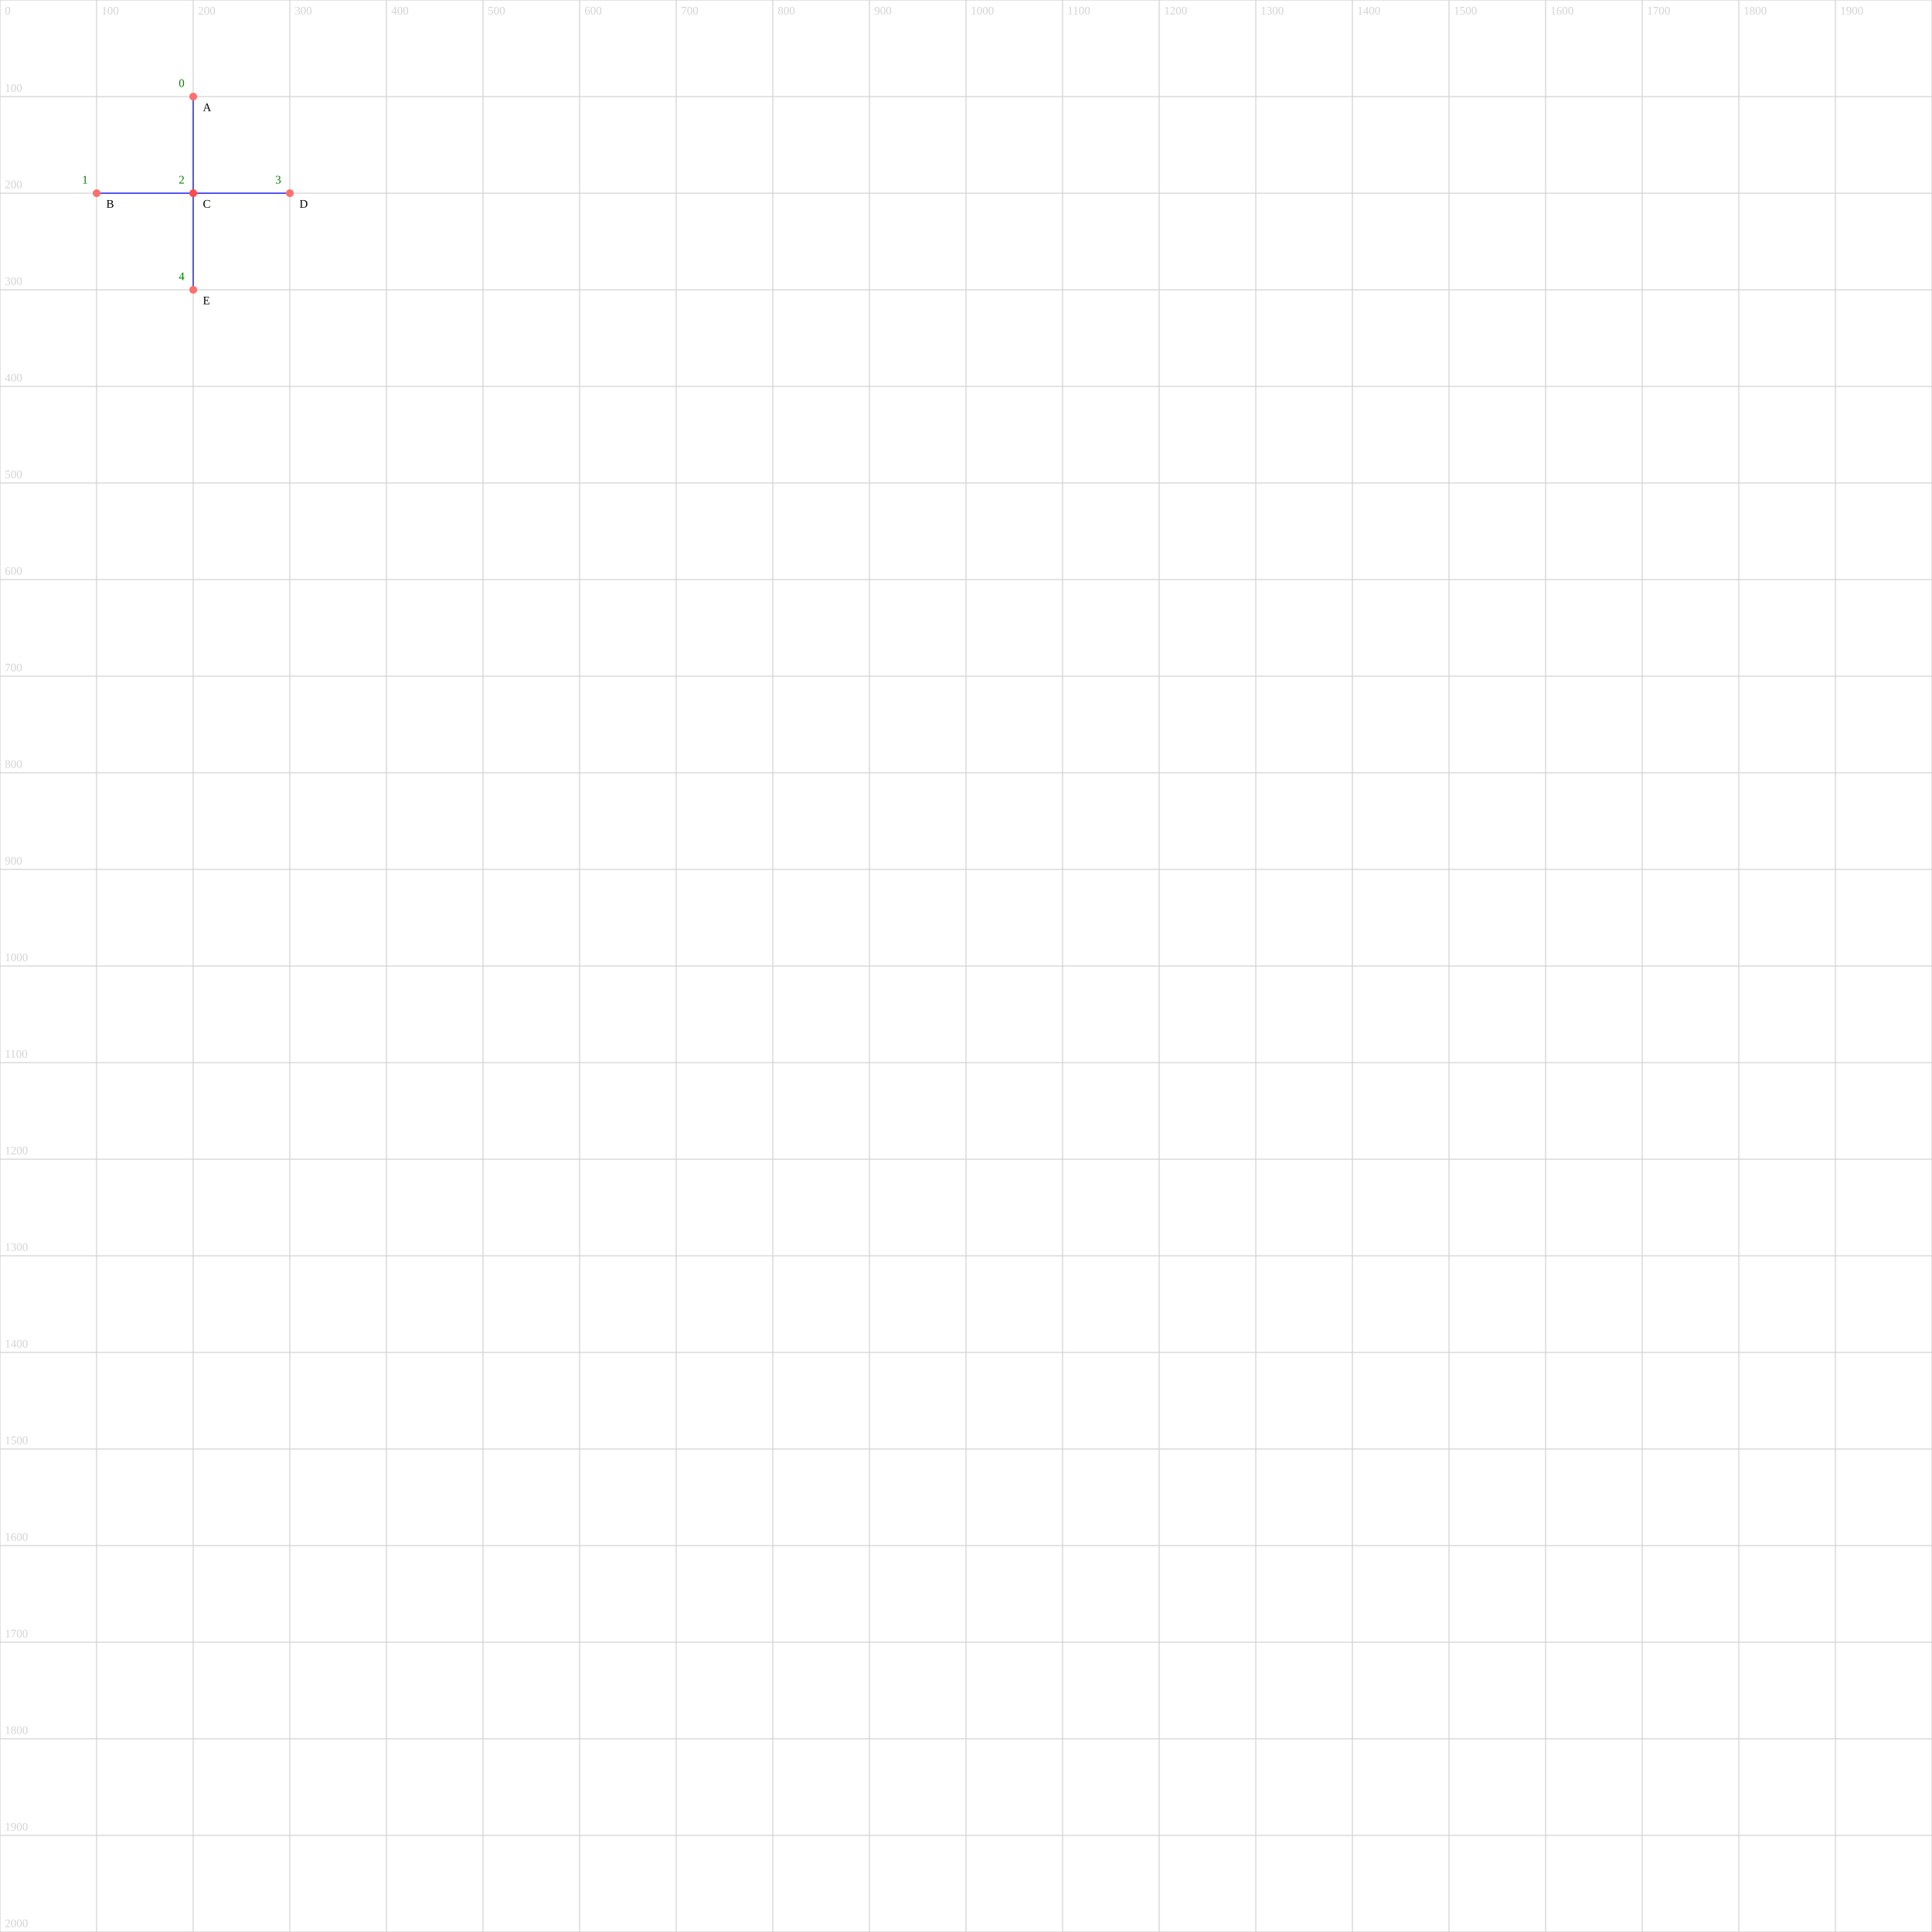
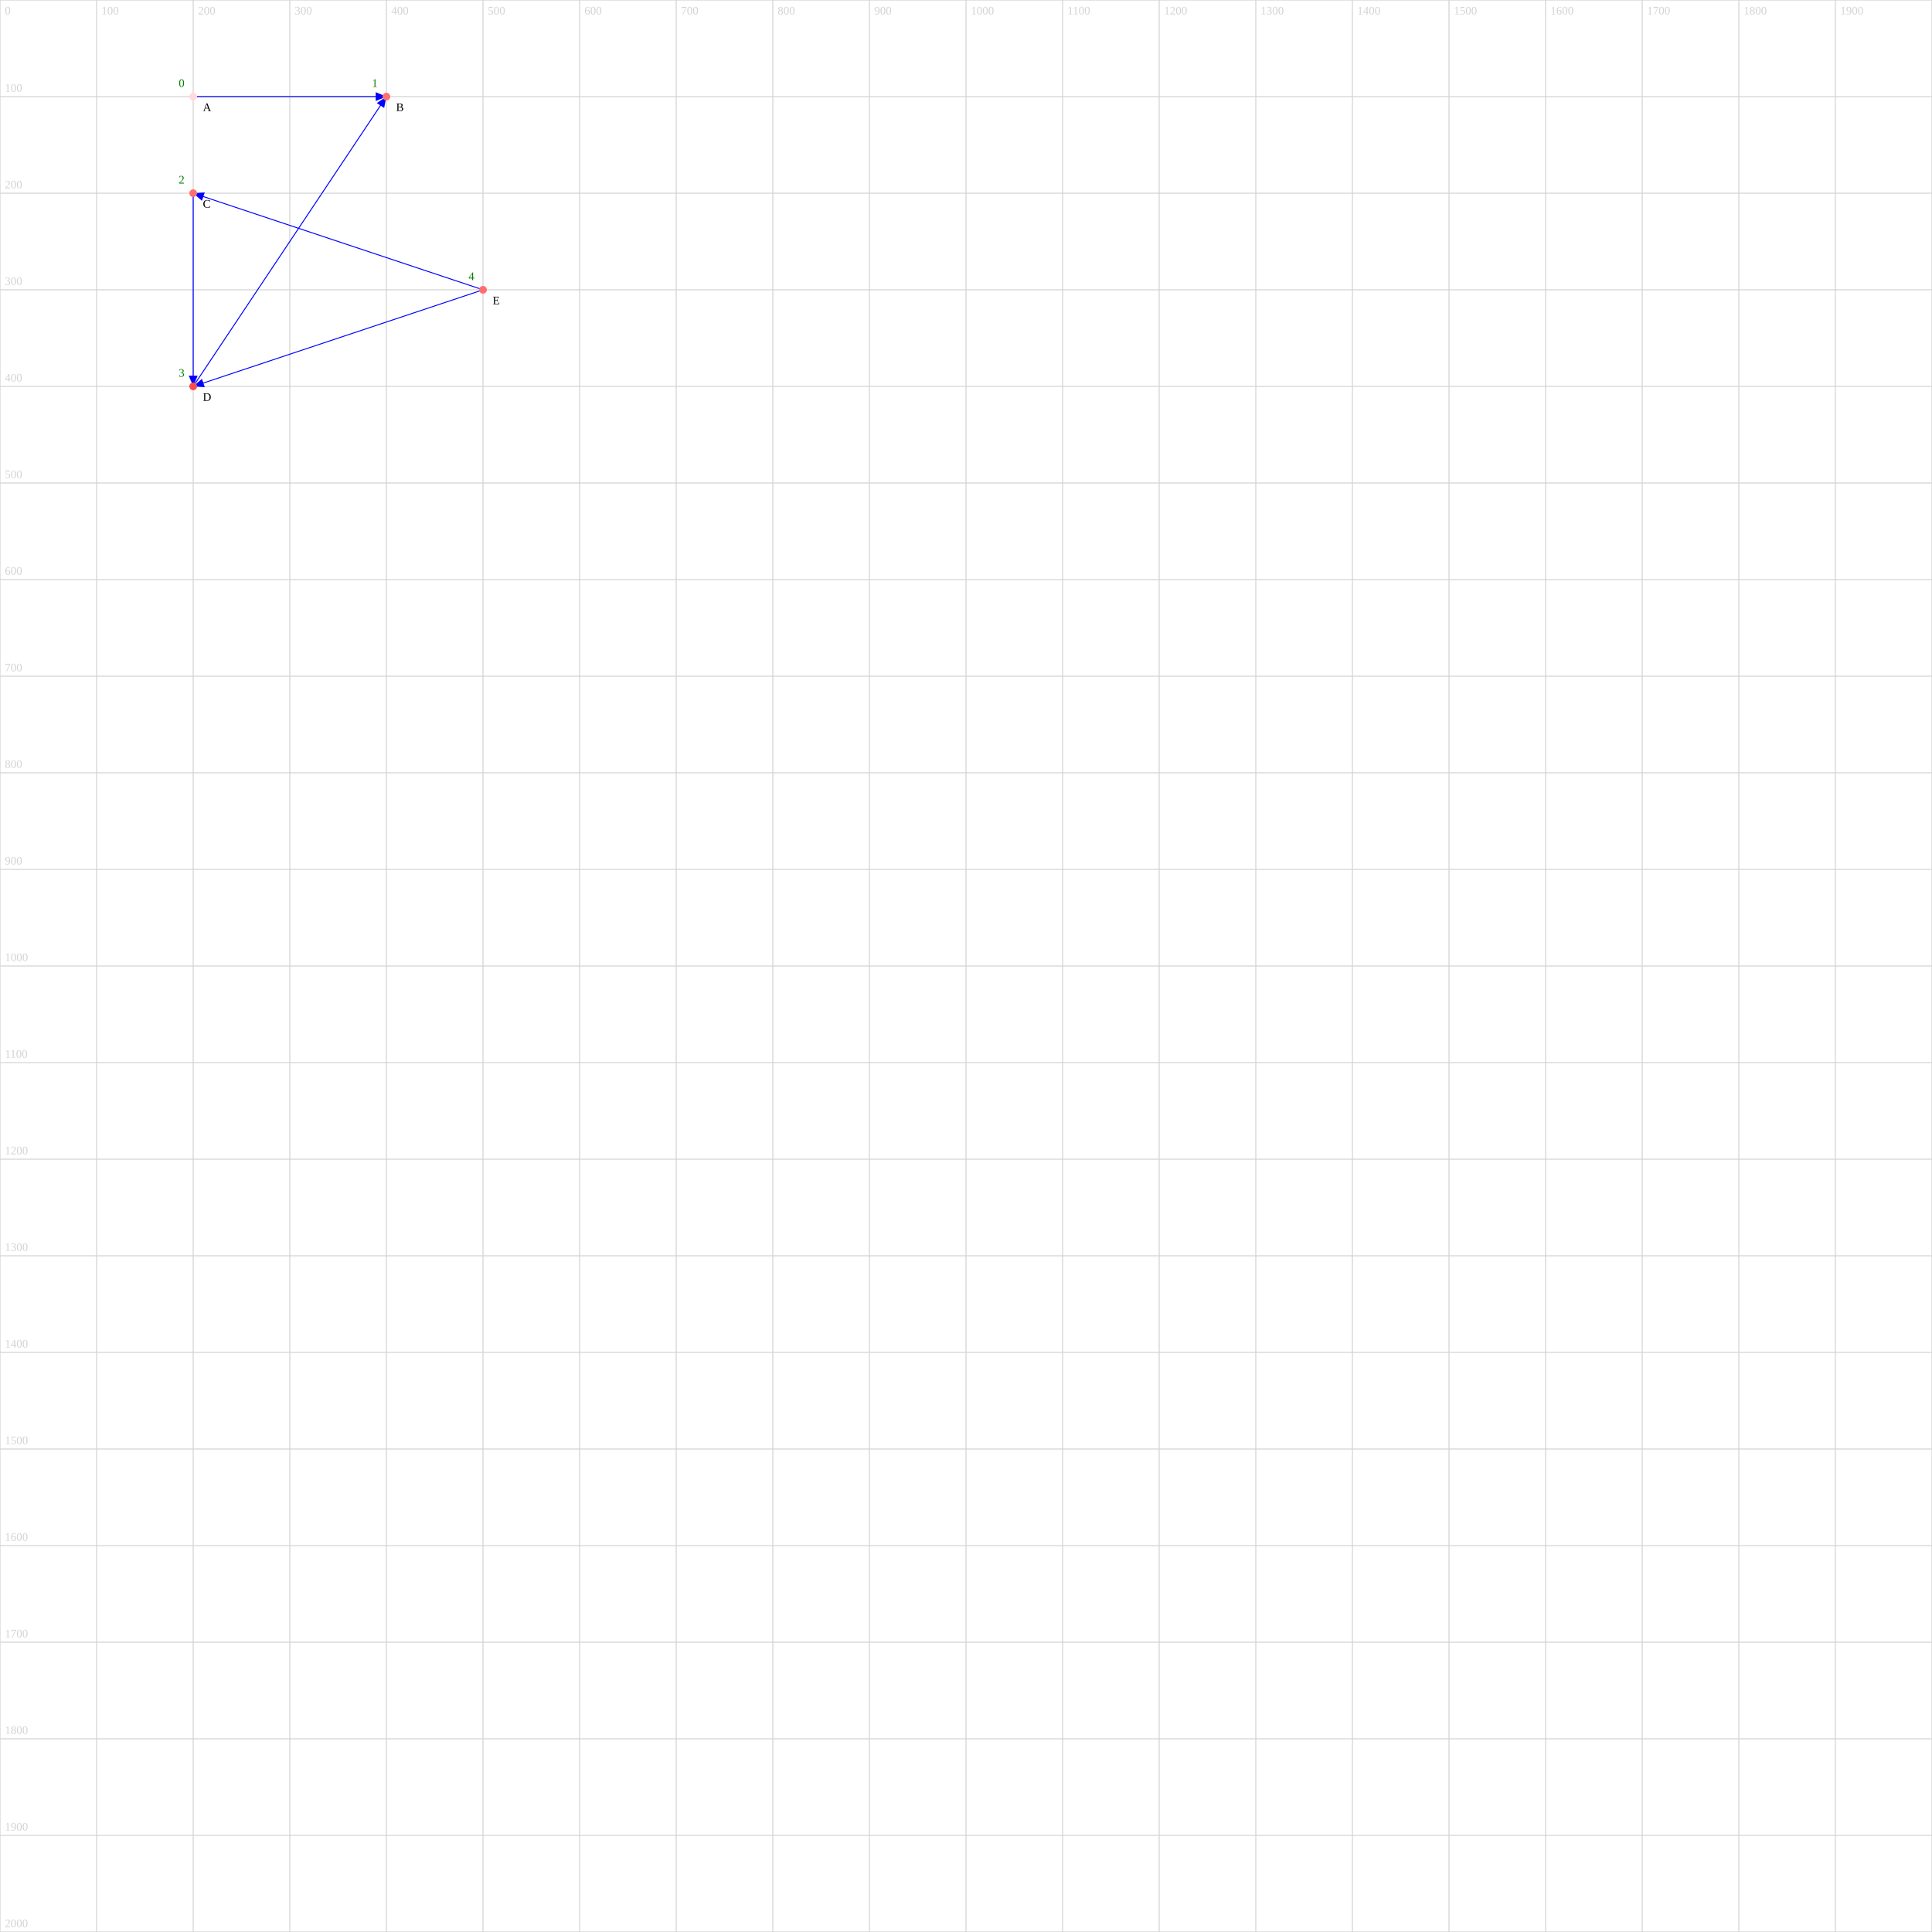
<svg xmlns="http://www.w3.org/2000/svg" version="1.1" width="2000" height="2000">
  <line x1="0" y1="0" x2="2000" y2="0" stroke="lightgrey" />
  <text x="5" y="-5" fill="lightgrey">0</text>
  <line x1="0" y1="100" x2="2000" y2="100" stroke="lightgrey" />
  <text x="5" y="95" fill="lightgrey">100</text>
  <line x1="0" y1="200" x2="2000" y2="200" stroke="lightgrey" />
  <text x="5" y="195" fill="lightgrey">200</text>
  <line x1="0" y1="300" x2="2000" y2="300" stroke="lightgrey" />
  <text x="5" y="295" fill="lightgrey">300</text>
  <line x1="0" y1="400" x2="2000" y2="400" stroke="lightgrey" />
  <text x="5" y="395" fill="lightgrey">400</text>
  <line x1="0" y1="500" x2="2000" y2="500" stroke="lightgrey" />
  <text x="5" y="495" fill="lightgrey">500</text>
  <line x1="0" y1="600" x2="2000" y2="600" stroke="lightgrey" />
  <text x="5" y="595" fill="lightgrey">600</text>
  <line x1="0" y1="700" x2="2000" y2="700" stroke="lightgrey" />
  <text x="5" y="695" fill="lightgrey">700</text>
  <line x1="0" y1="800" x2="2000" y2="800" stroke="lightgrey" />
  <text x="5" y="795" fill="lightgrey">800</text>
  <line x1="0" y1="900" x2="2000" y2="900" stroke="lightgrey" />
  <text x="5" y="895" fill="lightgrey">900</text>
  <line x1="0" y1="1000" x2="2000" y2="1000" stroke="lightgrey" />
  <text x="5" y="995" fill="lightgrey">1000</text>
  <line x1="0" y1="1100" x2="2000" y2="1100" stroke="lightgrey" />
  <text x="5" y="1095" fill="lightgrey">1100</text>
  <line x1="0" y1="1200" x2="2000" y2="1200" stroke="lightgrey" />
  <text x="5" y="1195" fill="lightgrey">1200</text>
  <line x1="0" y1="1300" x2="2000" y2="1300" stroke="lightgrey" />
  <text x="5" y="1295" fill="lightgrey">1300</text>
  <line x1="0" y1="1400" x2="2000" y2="1400" stroke="lightgrey" />
  <text x="5" y="1395" fill="lightgrey">1400</text>
  <line x1="0" y1="1500" x2="2000" y2="1500" stroke="lightgrey" />
  <text x="5" y="1495" fill="lightgrey">1500</text>
  <line x1="0" y1="1600" x2="2000" y2="1600" stroke="lightgrey" />
  <text x="5" y="1595" fill="lightgrey">1600</text>
  <line x1="0" y1="1700" x2="2000" y2="1700" stroke="lightgrey" />
  <text x="5" y="1695" fill="lightgrey">1700</text>
  <line x1="0" y1="1800" x2="2000" y2="1800" stroke="lightgrey" />
  <text x="5" y="1795" fill="lightgrey">1800</text>
  <line x1="0" y1="1900" x2="2000" y2="1900" stroke="lightgrey" />
  <text x="5" y="1895" fill="lightgrey">1900</text>
  <line x1="0" y1="2000" x2="2000" y2="2000" stroke="lightgrey" />
  <text x="5" y="1995" fill="lightgrey">2000</text>
  <line x1="0" y1="0" x2="0" y2="2000" stroke="lightgrey" />
  <text x="5" y="15" fill="lightgrey">0</text>
  <line x1="100" y1="0" x2="100" y2="2000" stroke="lightgrey" />
  <text x="105" y="15" fill="lightgrey">100</text>
  <line x1="200" y1="0" x2="200" y2="2000" stroke="lightgrey" />
  <text x="205" y="15" fill="lightgrey">200</text>
  <line x1="300" y1="0" x2="300" y2="2000" stroke="lightgrey" />
  <text x="305" y="15" fill="lightgrey">300</text>
  <line x1="400" y1="0" x2="400" y2="2000" stroke="lightgrey" />
  <text x="405" y="15" fill="lightgrey">400</text>
  <line x1="500" y1="0" x2="500" y2="2000" stroke="lightgrey" />
  <text x="505" y="15" fill="lightgrey">500</text>
  <line x1="600" y1="0" x2="600" y2="2000" stroke="lightgrey" />
  <text x="605" y="15" fill="lightgrey">600</text>
  <line x1="700" y1="0" x2="700" y2="2000" stroke="lightgrey" />
  <text x="705" y="15" fill="lightgrey">700</text>
  <line x1="800" y1="0" x2="800" y2="2000" stroke="lightgrey" />
  <text x="805" y="15" fill="lightgrey">800</text>
  <line x1="900" y1="0" x2="900" y2="2000" stroke="lightgrey" />
  <text x="905" y="15" fill="lightgrey">900</text>
  <line x1="1000" y1="0" x2="1000" y2="2000" stroke="lightgrey" />
  <text x="1005" y="15" fill="lightgrey">1000</text>
  <line x1="1100" y1="0" x2="1100" y2="2000" stroke="lightgrey" />
  <text x="1105" y="15" fill="lightgrey">1100</text>
  <line x1="1200" y1="0" x2="1200" y2="2000" stroke="lightgrey" />
  <text x="1205" y="15" fill="lightgrey">1200</text>
  <line x1="1300" y1="0" x2="1300" y2="2000" stroke="lightgrey" />
  <text x="1305" y="15" fill="lightgrey">1300</text>
  <line x1="1400" y1="0" x2="1400" y2="2000" stroke="lightgrey" />
  <text x="1405" y="15" fill="lightgrey">1400</text>
  <line x1="1500" y1="0" x2="1500" y2="2000" stroke="lightgrey" />
  <text x="1505" y="15" fill="lightgrey">1500</text>
  <line x1="1600" y1="0" x2="1600" y2="2000" stroke="lightgrey" />
  <text x="1605" y="15" fill="lightgrey">1600</text>
  <line x1="1700" y1="0" x2="1700" y2="2000" stroke="lightgrey" />
  <text x="1705" y="15" fill="lightgrey">1700</text>
  <line x1="1800" y1="0" x2="1800" y2="2000" stroke="lightgrey" />
  <text x="1805" y="15" fill="lightgrey">1800</text>
  <line x1="1900" y1="0" x2="1900" y2="2000" stroke="lightgrey" />
  <text x="1905" y="15" fill="lightgrey">1900</text>
  <line x1="2000" y1="0" x2="2000" y2="2000" stroke="lightgrey" />
  <text x="2005" y="15" fill="lightgrey">2000</text>
-   <line x1="200" y1="100" x2="200" y2="200" stroke="blue" />
-   <line x1="100" y1="200" x2="200" y2="200" stroke="blue" />
-   <line x1="200" y1="200" x2="300" y2="200" stroke="blue" />
-   <line x1="200" y1="200" x2="200" y2="300" stroke="blue" />
-   <circle cx="200" cy="100" r="4" fill="rgb(255,111,111)" />
+   <line x1="200" y1="100" x2="400" y2="100" stroke="blue" />
+   <polygon points=" 400,100 388.913,104.592 388.913,95.408" style="fill:blue" />
+   <line x1="200" y1="200" x2="200" y2="400" stroke="blue" />
+   <polygon points=" 200,400 195.408,388.913 204.592,388.913" style="fill:blue" />
+   <line x1="200" y1="400" x2="400" y2="100" stroke="blue" />
+   <polygon points=" 400,100 397.671,111.772 390.029,106.677" style="fill:blue" />
+   <line x1="500" y1="300" x2="200" y2="200" stroke="blue" />
+   <polygon points=" 200,200 211.97,199.149 209.065,207.862" style="fill:blue" />
+   <line x1="500" y1="300" x2="200" y2="400" stroke="blue" />
+   <polygon points=" 200,400 209.065,392.138 211.97,400.851" style="fill:blue" />
+   <circle cx="200" cy="100" r="4" fill="rgb(255,219,219)" />
  <text x="210" y="115" fill="black">A</text>
  <text x="185" y="90" fill="green">0</text>
-   <circle cx="100" cy="200" r="4" fill="rgb(255,111,111)" />
-   <text x="110" y="215" fill="black">B</text>
-   <text x="85" y="190" fill="green">1</text>
-   <circle cx="200" cy="200" r="4" fill="rgb(255,75,75)" />
+   <circle cx="400" cy="100" r="4" fill="rgb(255,111,111)" />
+   <text x="410" y="115" fill="black">B</text>
+   <text x="385" y="90" fill="green">1</text>
+   <circle cx="200" cy="200" r="4" fill="rgb(255,111,111)" />
  <text x="210" y="215" fill="black">C</text>
  <text x="185" y="190" fill="green">2</text>
-   <circle cx="300" cy="200" r="4" fill="rgb(255,111,111)" />
-   <text x="310" y="215" fill="black">D</text>
-   <text x="285" y="190" fill="green">3</text>
-   <circle cx="200" cy="300" r="4" fill="rgb(255,111,111)" />
-   <text x="210" y="315" fill="black">E</text>
-   <text x="185" y="290" fill="green">4</text>
+   <circle cx="200" cy="400" r="4" fill="rgb(255,75,75)" />
+   <text x="210" y="415" fill="black">D</text>
+   <text x="185" y="390" fill="green">3</text>
+   <circle cx="500" cy="300" r="4" fill="rgb(255,111,111)" />
+   <text x="510" y="315" fill="black">E</text>
+   <text x="485" y="290" fill="green">4</text>
</svg>
